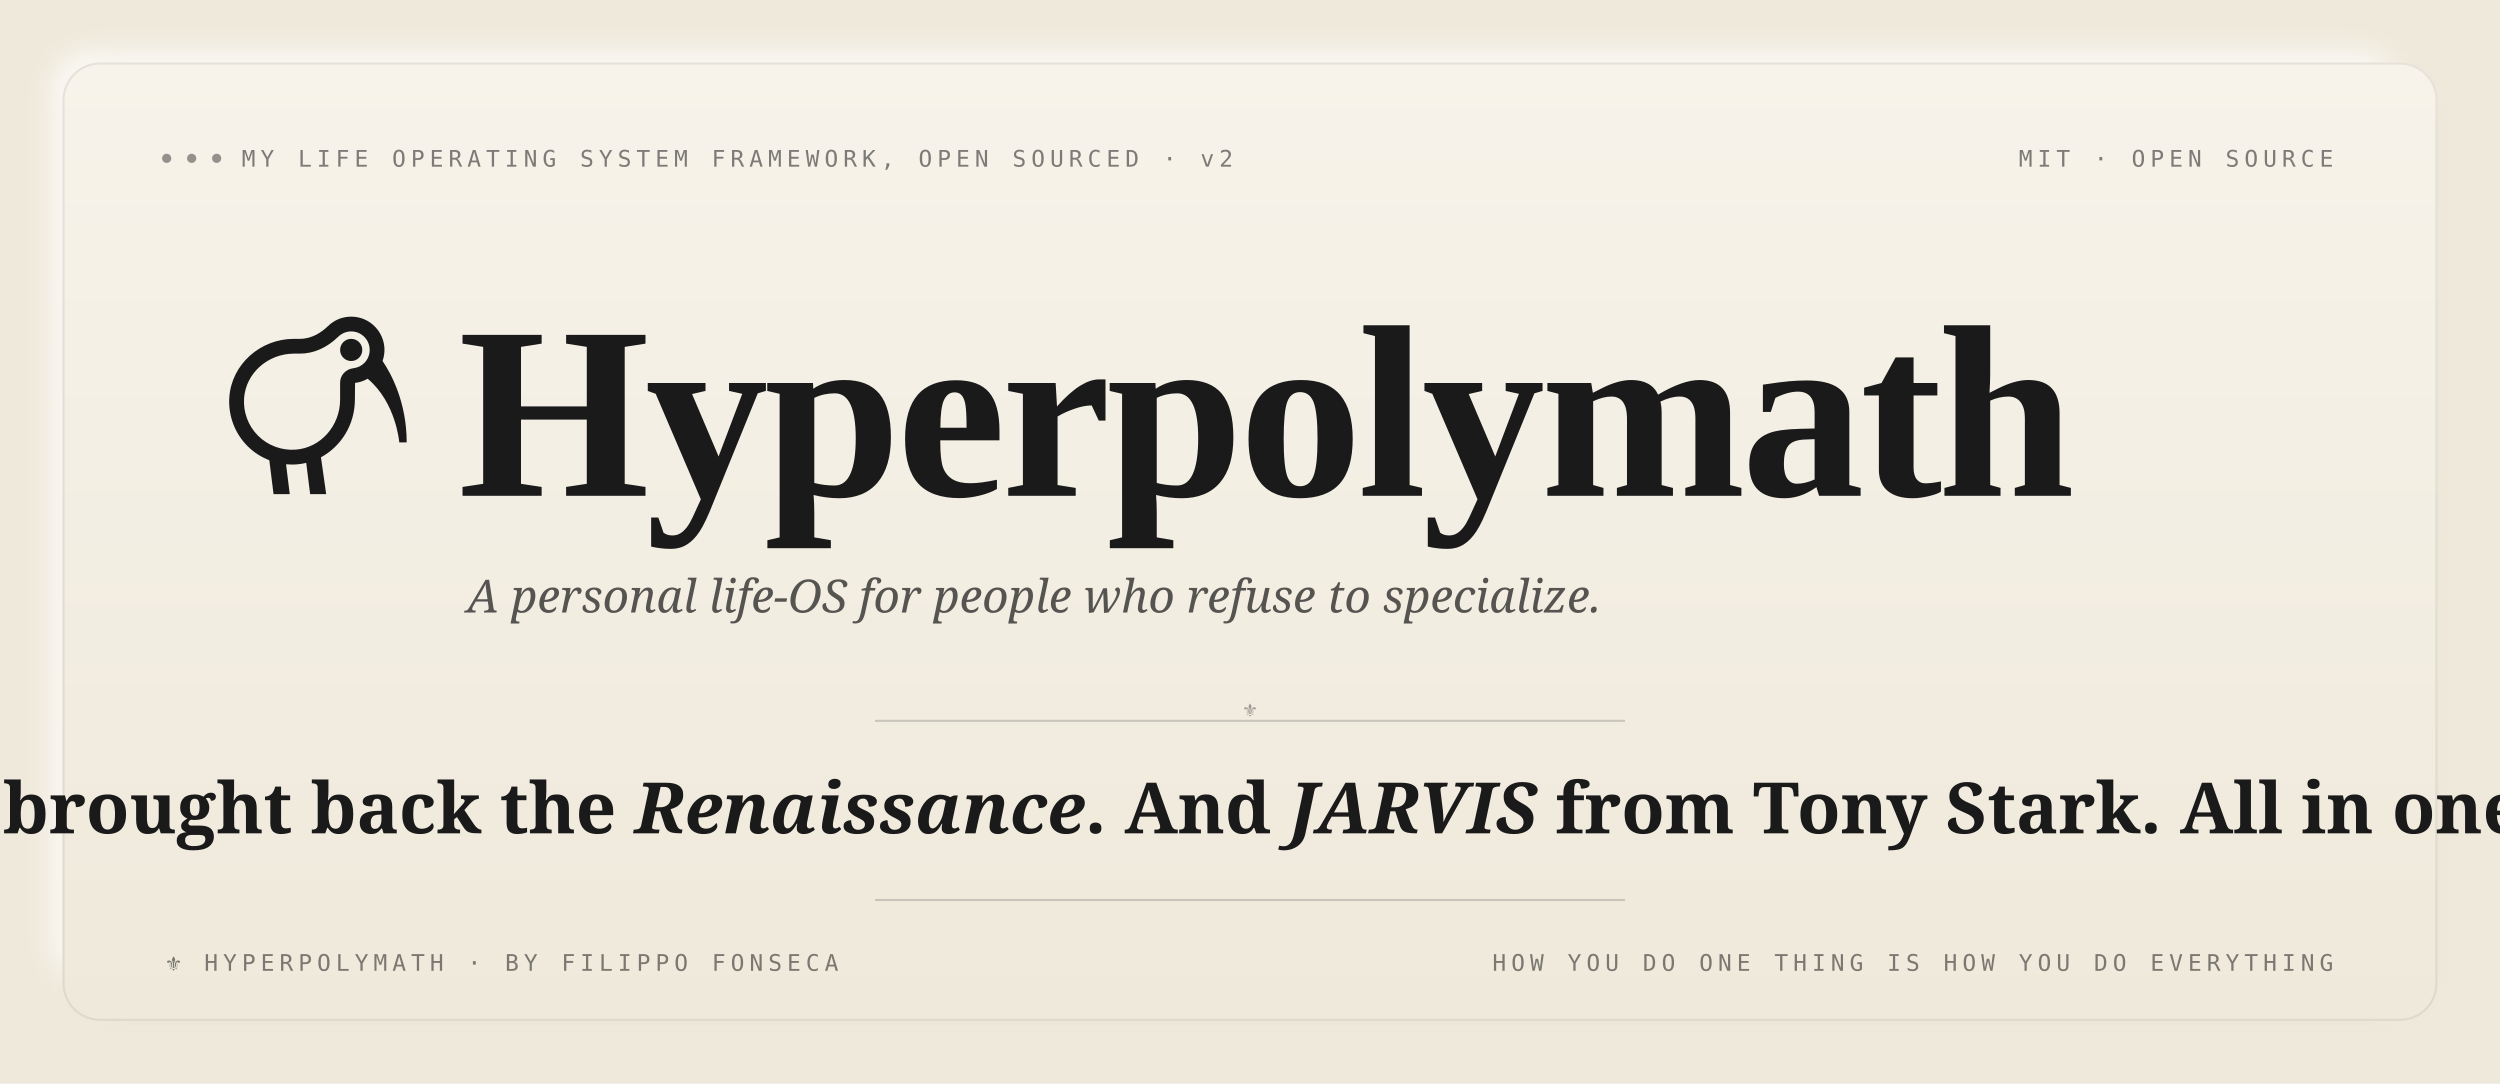
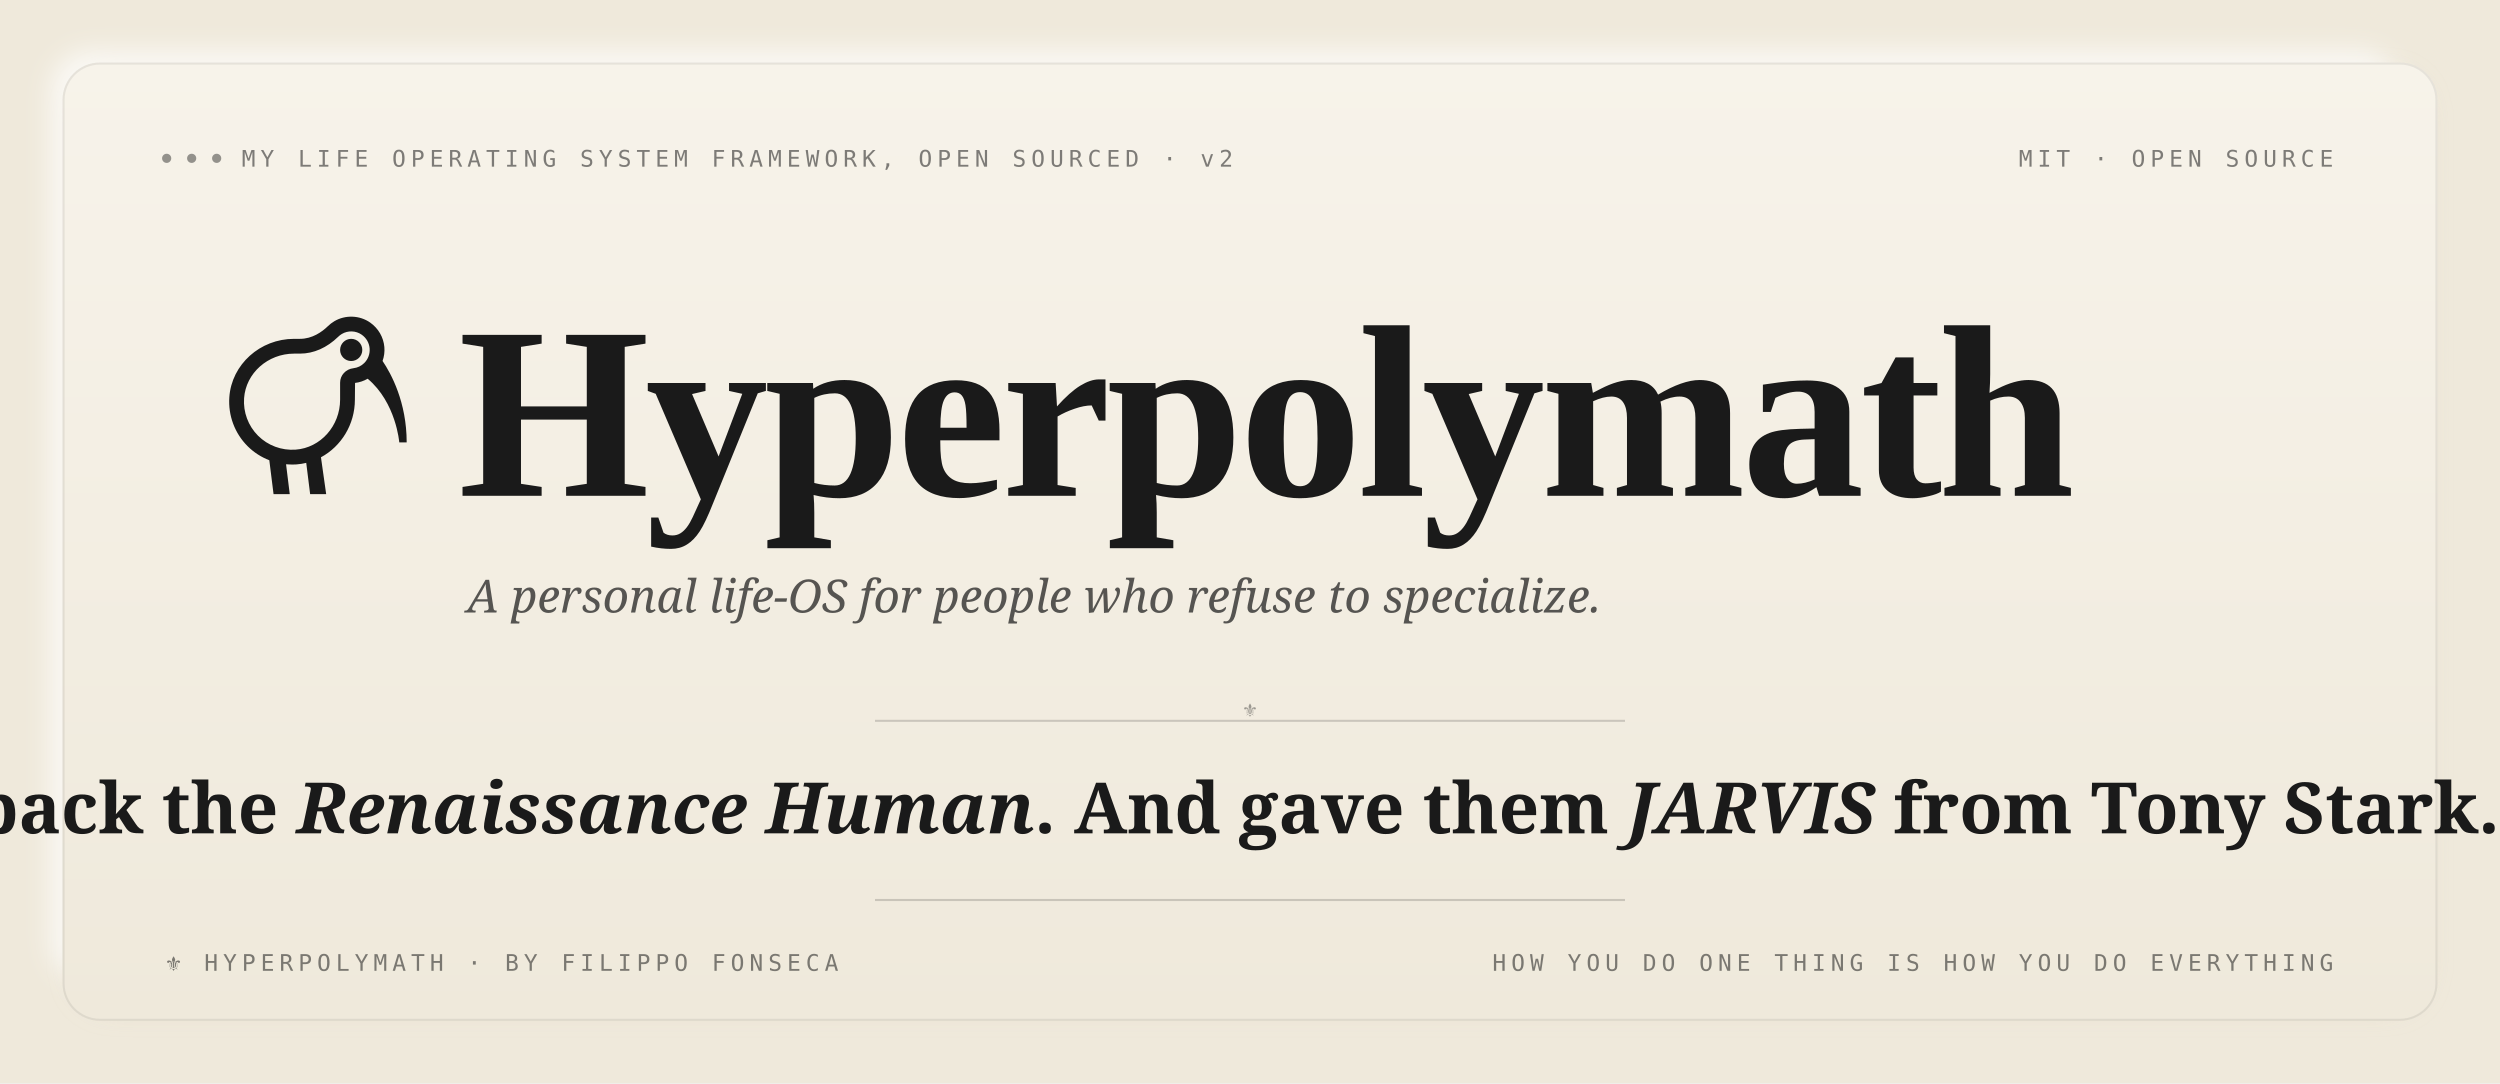
<svg xmlns="http://www.w3.org/2000/svg" viewBox="0 0 1200 520" width="1200" height="520" role="img" aria-label="Hyperpolymath, a personal life-OS for people who refuse to specialize">
  <defs>
    <linearGradient id="paper" x1="0" y1="0" x2="0" y2="1">
      <stop offset="0%" stop-color="#f7f3ea" />
      <stop offset="100%" stop-color="#efe9db" />
    </linearGradient>
    <filter id="neuShadow" x="-10%" y="-10%" width="120%" height="120%">
      <feGaussianBlur stdDeviation="6" />
    </filter>
  </defs>
  <rect x="0" y="0" width="1200" height="520" fill="#efe9db" />
  <rect x="36" y="36" width="1128" height="448" rx="20" fill="#d6cdb9" filter="url(#neuShadow)" opacity="0.55" />
  <rect x="24" y="24" width="1128" height="448" rx="20" fill="#ffffff" filter="url(#neuShadow)" opacity="0.7" />
  <rect x="30" y="30" width="1140" height="460" rx="18" fill="url(#paper)" />
  <rect x="30.5" y="30.5" width="1139" height="459" rx="17.5" fill="none" stroke="#1a1a1a" stroke-opacity="0.08" />
  <g transform="translate(80 76)" fill="#1a1a1a" opacity="0.45">
    <circle cx="0" cy="0" r="2.2" />
    <circle cx="12" cy="0" r="2.2" />
    <circle cx="24" cy="0" r="2.2" />
  </g>
  <text x="116" y="80" font-family="ui-monospace, SFMono-Regular, Menlo, monospace" font-size="11" letter-spacing="2.4" fill="#1a1a1a" fill-opacity="0.55">MY LIFE OPERATING SYSTEM FRAMEWORK, OPEN SOURCED  ·  v2</text>
  <text x="1120" y="80" text-anchor="end" font-family="ui-monospace, SFMono-Regular, Menlo, monospace" font-size="11" letter-spacing="2.4" fill="#1a1a1a" fill-opacity="0.55">MIT · OPEN SOURCE</text>
  <g transform="translate(110 152) scale(3.55)" fill="#1a1a1a">
    <path d="m20.741,5.991c.21-.595.299-1.234.243-1.88-.114-1.326-.812-2.532-1.913-3.309-1.422-1.002-3.378-1.072-4.87-.174-.307.185-.59.403-.841.647-.807.786-2.119,1.723-3.788,1.723h-.794C4.18,2.998.334,6.462.022,10.884c-.174,2.468.725,4.883,2.468,6.625.844.844,1.848,1.484,2.938,1.906l.573,4.583h2.191l-.499-4.04c.271.026.544.04.818.04.201,0,.403-.007.604-.021.447-.032.881-.108,1.305-.209l.529,4.231h2.168l-.706-4.987c2.729-1.469,4.589-4.425,4.589-7.791l.021-2.262c.615-.069,1.187-.271,1.708-.568,3.845,3.229,4.272,8.608,4.272,8.608h1c0-5.446-2.104-9.299-3.259-11.007Zm-3.943.98c-1.025.115-1.798.952-1.798,1.947v2.302c0,3.553-2.647,6.523-6.026,6.761-1.891.131-3.737-.555-5.07-1.887-1.333-1.333-2.021-3.181-1.887-5.071.238-3.379,3.208-6.026,6.761-6.026h.794c1.852,0,3.645-.792,5.183-2.29.141-.137.301-.261.477-.366.823-.495,1.901-.458,2.686.095.627.442,1.008,1.098,1.073,1.846.063.737-.2,1.46-.723,1.983-.398.398-.907.642-1.47.705Zm1.202-2.473c0,.828-.672,1.5-1.5,1.5s-1.5-.672-1.5-1.5.672-1.5,1.5-1.5,1.5.672,1.5,1.5Z" />
  </g>
  <text x="220" y="238" font-family="'EB Garamond', 'Cormorant Garamond', Georgia, 'Times New Roman', serif" font-size="118" font-weight="600" letter-spacing="-2" fill="#1a1a1a">Hyperpolymath</text>
  <text x="224" y="294" font-family="'EB Garamond', Georgia, serif" font-style="italic" font-size="22" fill="#1a1a1a" fill-opacity="0.72">A personal life-OS for people who refuse to specialize.</text>
  <line x1="420" y1="346" x2="780" y2="346" stroke="#1a1a1a" stroke-opacity="0.18" stroke-width="1" />
  <text x="600" y="350" text-anchor="middle" font-family="ui-monospace, SFMono-Regular, Menlo, monospace" font-size="10" letter-spacing="3" fill="#1a1a1a" fill-opacity="0.4" dy="-6">⚜</text>
  <text x="600" y="400" text-anchor="middle" font-family="'EB Garamond', Georgia, serif" font-size="34" font-weight="600" fill="#1a1a1a">
-     I brought back the <tspan font-style="italic" font-weight="800">Renaissance</tspan>. And <tspan font-style="italic" font-weight="800">JARVIS</tspan> from Tony Stark. All in one.
+     I brought back the <tspan font-style="italic" font-weight="800">Renaissance Human</tspan>. And gave them <tspan font-style="italic" font-weight="800">JARVIS</tspan> from Tony Stark. All in one.
  </text>
  <line x1="420" y1="432" x2="780" y2="432" stroke="#1a1a1a" stroke-opacity="0.18" stroke-width="1" />
  <text x="80" y="466" font-family="ui-monospace, SFMono-Regular, Menlo, monospace" font-size="11" letter-spacing="2.4" fill="#1a1a1a" fill-opacity="0.55">⚜  HYPERPOLYMATH · BY FILIPPO FONSECA</text>
  <text x="1120" y="466" text-anchor="end" font-family="ui-monospace, SFMono-Regular, Menlo, monospace" font-size="11" letter-spacing="2.4" fill="#1a1a1a" fill-opacity="0.55">HOW YOU DO ONE THING IS HOW YOU DO EVERYTHING</text>
</svg>
